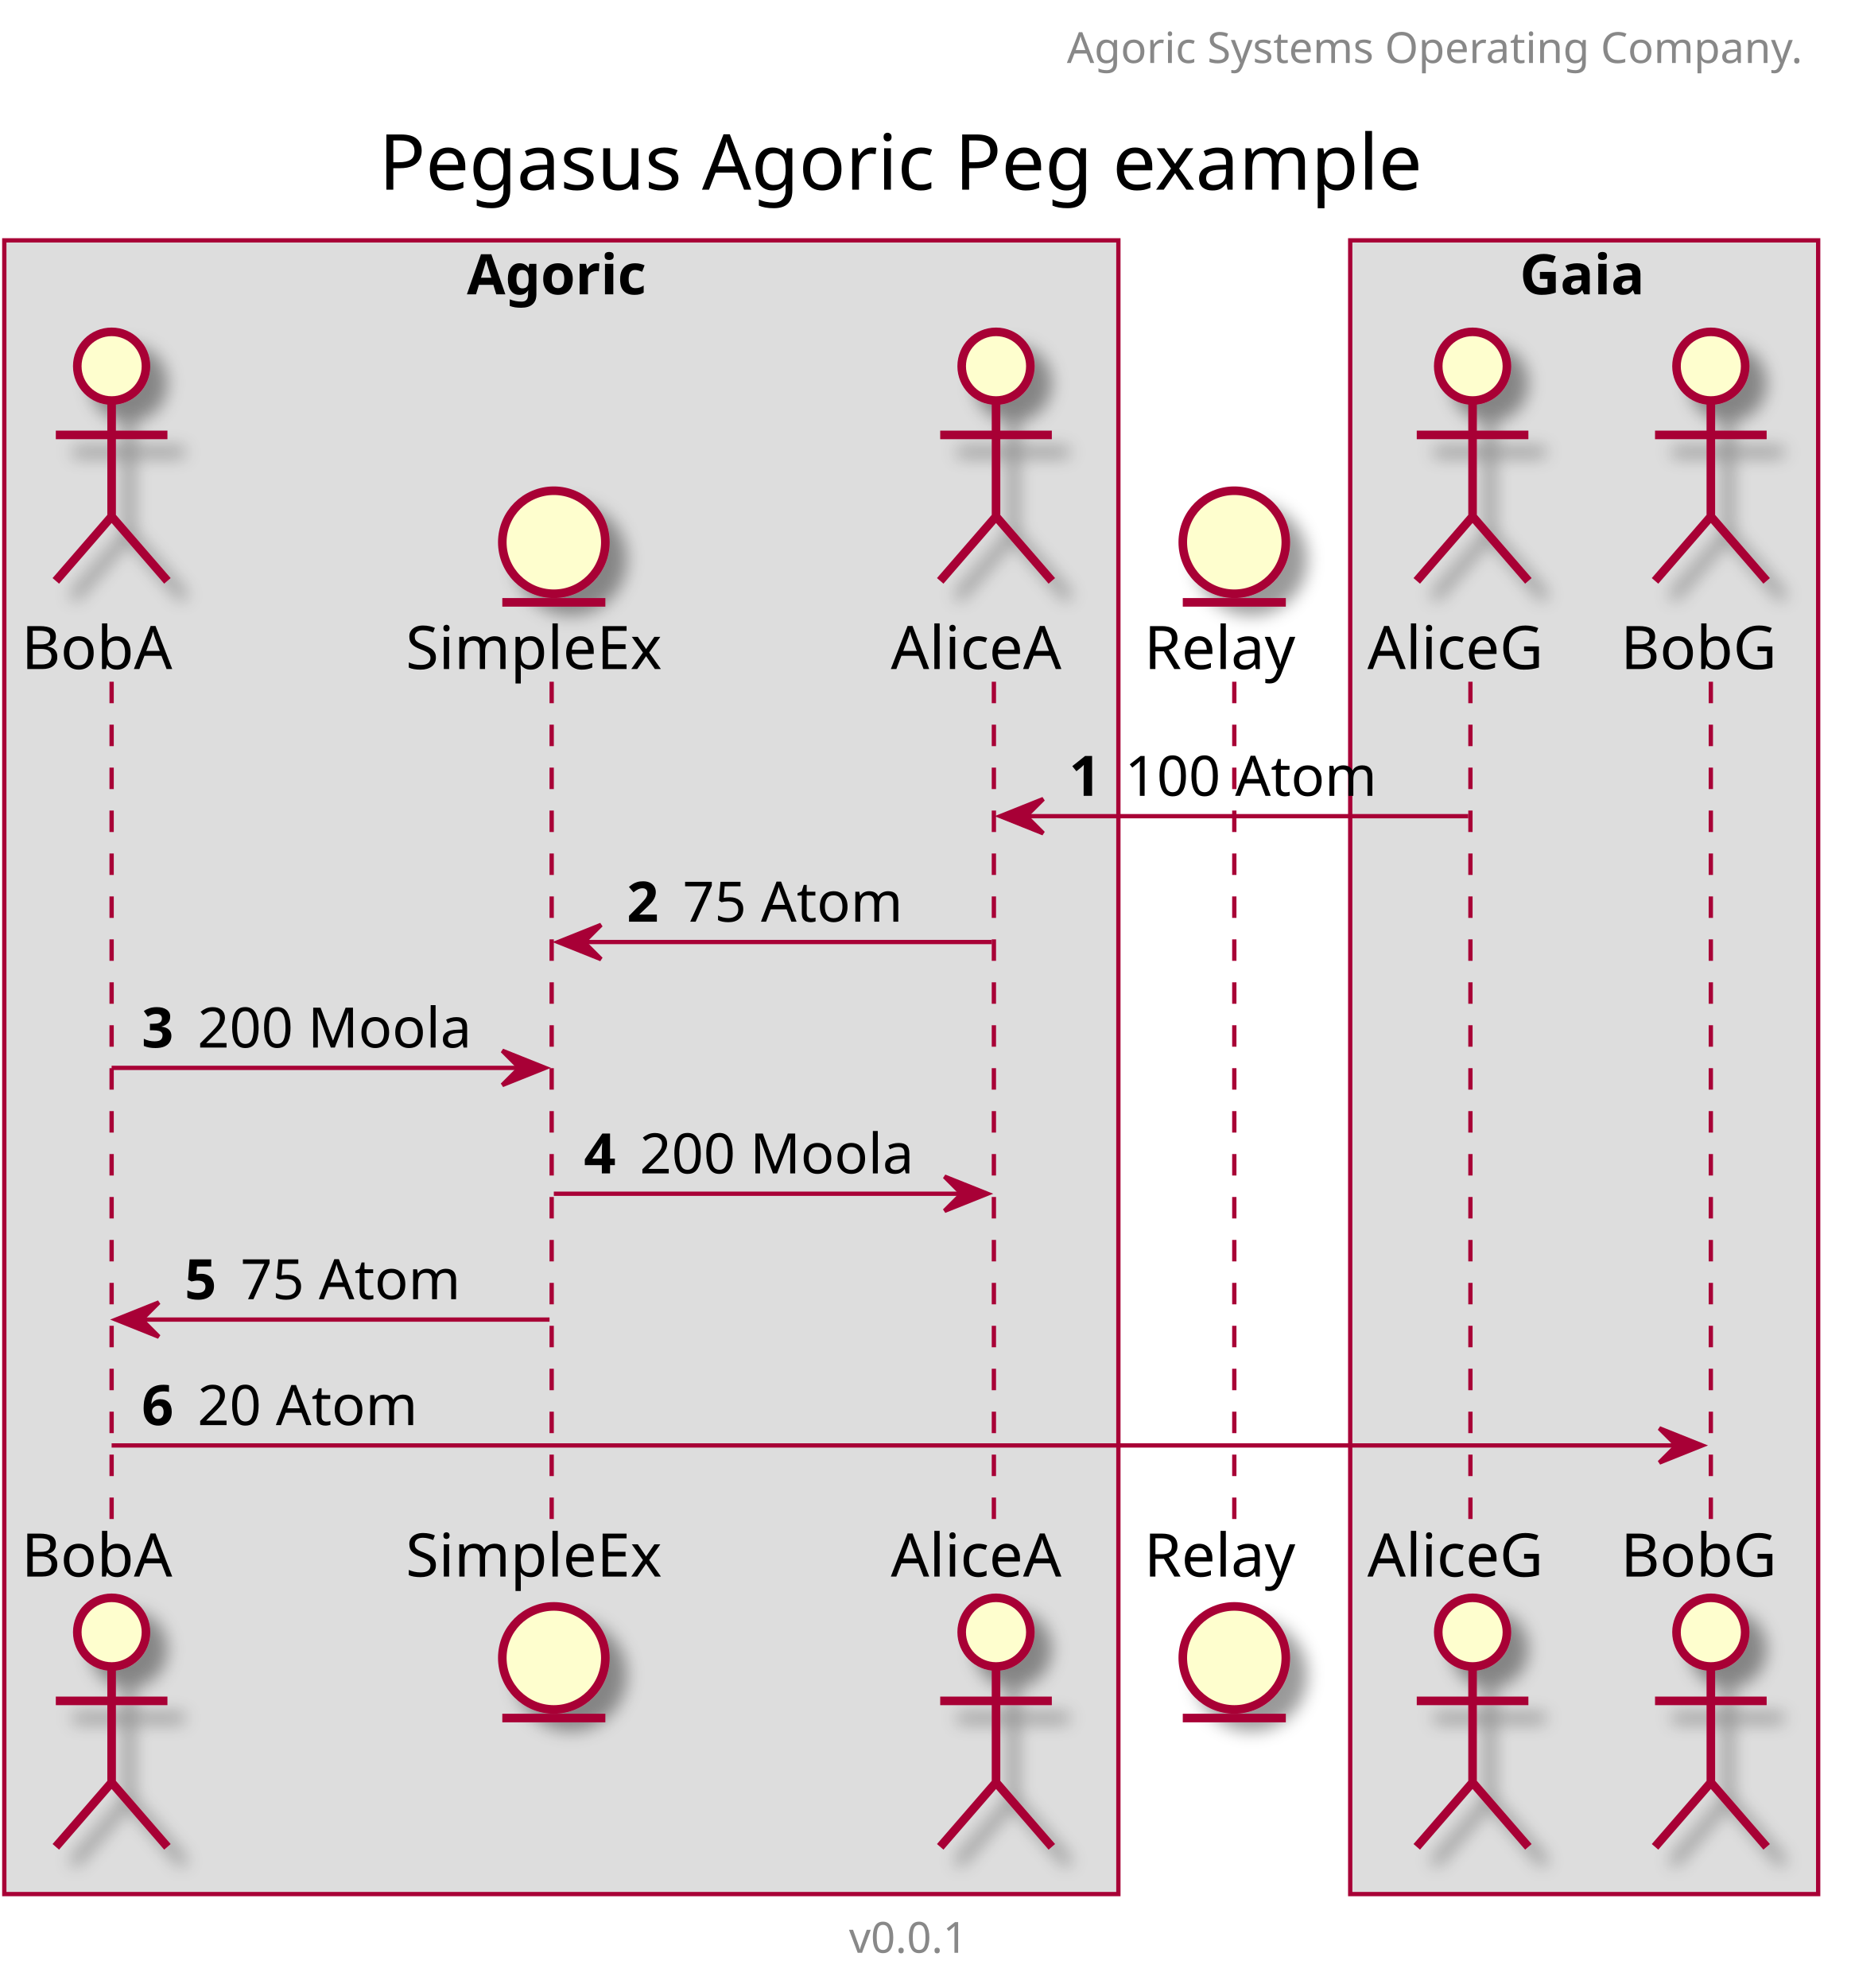
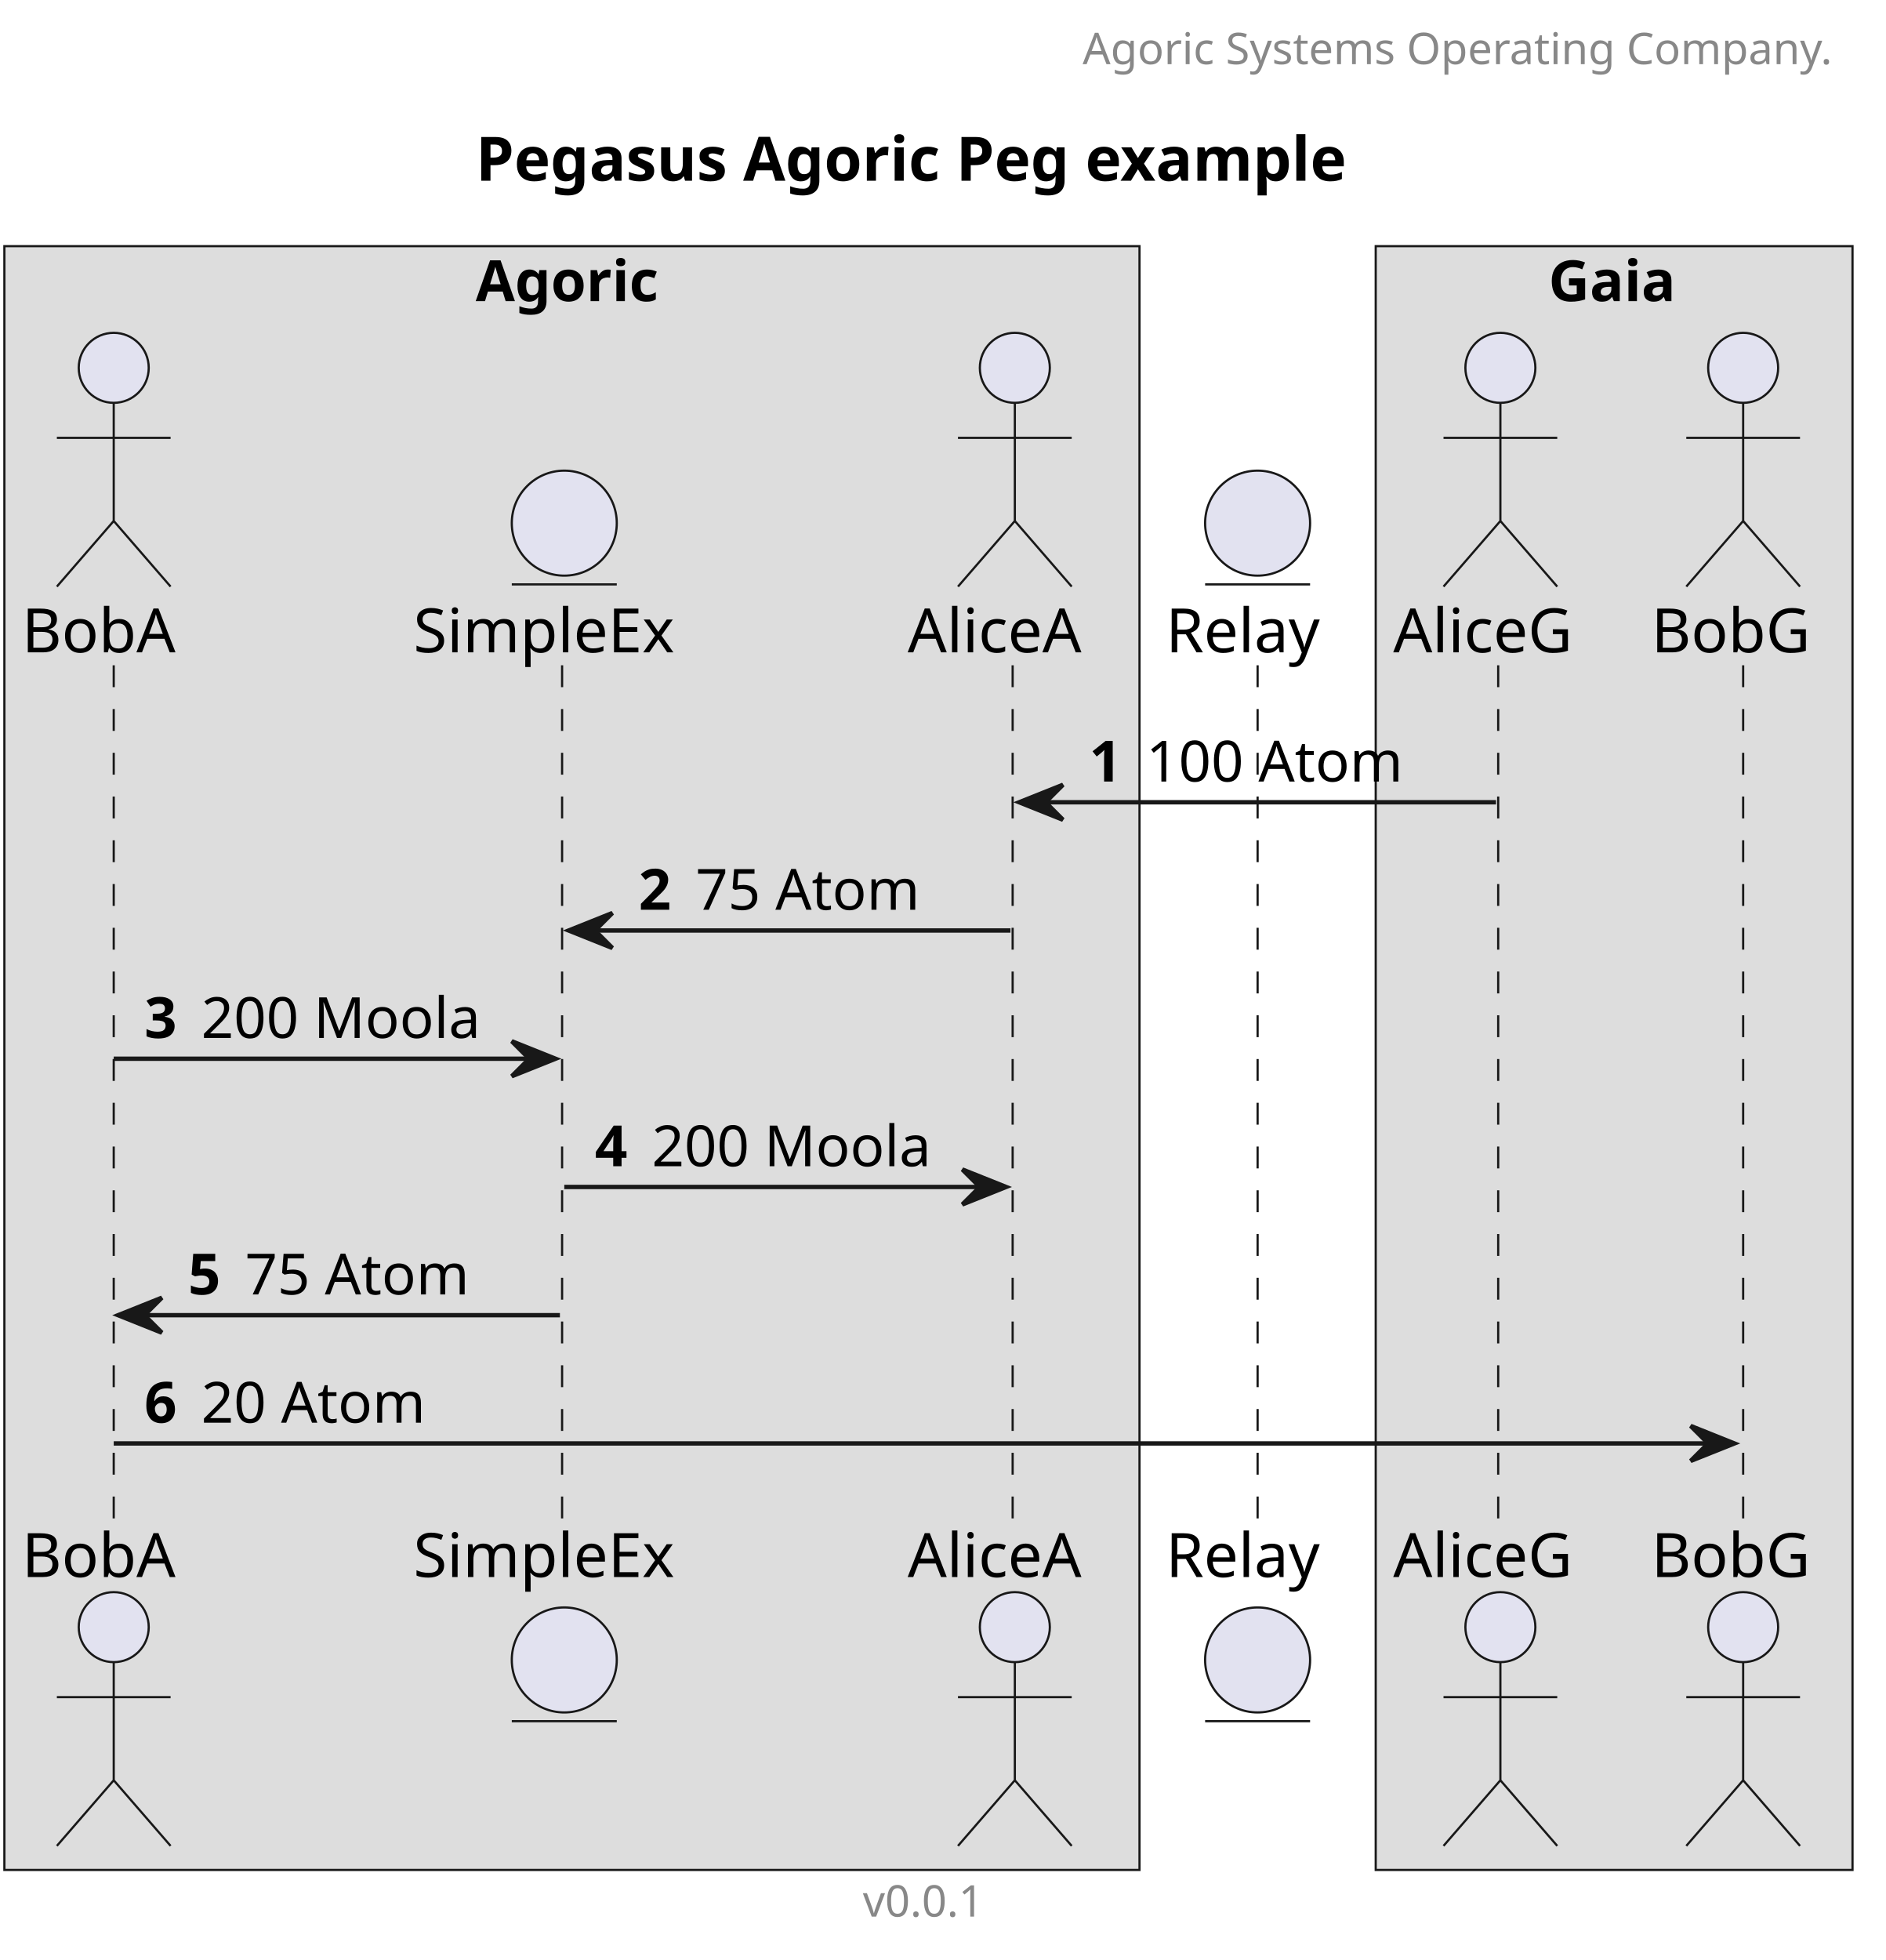
- <svg xmlns="http://www.w3.org/2000/svg" contentScriptType="application/ecmascript" contentStyleType="text/css" height="463px" preserveAspectRatio="none" style="width:431px;height:463px;background:#FFFFFF;" version="1.1" viewBox="0 0 431 463" width="431px" zoomAndPan="magnify">
-   <defs>
-     <filter height="300%" id="fwzwi1i8041zg" width="300%" x="-1" y="-1">
-       <feGaussianBlur result="blurOut" stdDeviation="2.0" />
-       <feColorMatrix in="blurOut" result="blurOut2" type="matrix" values="0 0 0 0 0 0 0 0 0 0 0 0 0 0 0 0 0 0 .4 0" />
-       <feOffset dx="4.0" dy="4.0" in="blurOut2" result="blurOut3" />
-       <feBlend in="SourceGraphic" in2="blurOut3" mode="normal" />
-     </filter>
-   </defs>
+ <svg xmlns="http://www.w3.org/2000/svg" contentStyleType="text/css" height="448px" preserveAspectRatio="none" style="width:431px;height:448px;background:#FFFFFF;" version="1.1" viewBox="0 0 431 448" width="431px" zoomAndPan="magnify">
+   <defs />
  <g>
-     <text fill="#000000" font-family="sans-serif" font-size="18" lengthAdjust="spacing" textLength="248" x="88.25" y="44.18">Pegasus Agoric Peg example</text>
-     <rect fill="#DDDDDD" height="385.15" style="stroke:#A80036;stroke-width:1.0;" width="259.5" x="1" y="55.977" />
-     <text fill="#000000" font-family="sans-serif" font-size="13" font-weight="bold" lengthAdjust="spacing" textLength="44" x="108.75" y="68.545">Agoric</text>
-     <rect fill="#DDDDDD" height="385.15" style="stroke:#A80036;stroke-width:1.0;" width="109" x="314.5" y="55.977" />
-     <text fill="#000000" font-family="sans-serif" font-size="13" font-weight="bold" lengthAdjust="spacing" textLength="30" x="354" y="68.545">Gaia</text>
-     <line style="stroke:#A80036;stroke-width:1.0;stroke-dasharray:5.0,5.0;" x1="26" x2="26" y1="158.775" y2="354.639" />
-     <line style="stroke:#A80036;stroke-width:1.0;stroke-dasharray:5.0,5.0;" x1="128.5" x2="128.5" y1="158.775" y2="354.639" />
-     <line style="stroke:#A80036;stroke-width:1.0;stroke-dasharray:5.0,5.0;" x1="231.5" x2="231.5" y1="158.775" y2="354.639" />
-     <line style="stroke:#A80036;stroke-width:1.0;stroke-dasharray:5.0,5.0;" x1="287.5" x2="287.5" y1="158.775" y2="354.639" />
-     <line style="stroke:#A80036;stroke-width:1.0;stroke-dasharray:5.0,5.0;" x1="342.5" x2="342.5" y1="158.775" y2="354.639" />
-     <line style="stroke:#A80036;stroke-width:1.0;stroke-dasharray:5.0,5.0;" x1="398.5" x2="398.5" y1="158.775" y2="354.639" />
-     <text fill="#000000" font-family="sans-serif" font-size="14" lengthAdjust="spacing" textLength="36" x="5" y="155.822">BobA</text>
-     <ellipse cx="26" cy="85.287" fill="#FEFECE" filter="url(#fwzwi1i8041zg)" rx="8" ry="8" style="stroke:#A80036;stroke-width:2.0;" />
-     <path d="M26,93.287 L26,120.287 M13,101.287 L39,101.287 M26,120.287 L13,135.287 M26,120.287 L39,135.287 " fill="none" filter="url(#fwzwi1i8041zg)" style="stroke:#A80036;stroke-width:2.0;" />
-     <text fill="#000000" font-family="sans-serif" font-size="14" lengthAdjust="spacing" textLength="36" x="5" y="367.174">BobA</text>
-     <ellipse cx="26" cy="380.127" fill="#FEFECE" filter="url(#fwzwi1i8041zg)" rx="8" ry="8" style="stroke:#A80036;stroke-width:2.0;" />
-     <path d="M26,388.127 L26,415.127 M13,396.127 L39,396.127 M26,415.127 L13,430.127 M26,415.127 L39,430.127 " fill="none" filter="url(#fwzwi1i8041zg)" style="stroke:#A80036;stroke-width:2.0;" />
-     <text fill="#000000" font-family="sans-serif" font-size="14" lengthAdjust="spacing" textLength="63" x="94.5" y="155.822">SimpleEx</text>
-     <ellipse cx="129" cy="126.287" fill="#FEFECE" filter="url(#fwzwi1i8041zg)" rx="12" ry="12" style="stroke:#A80036;stroke-width:2.0;" />
-     <line style="stroke:#A80036;stroke-width:2.0;" x1="117" x2="141" y1="140.287" y2="140.287" />
-     <text fill="#000000" font-family="sans-serif" font-size="14" lengthAdjust="spacing" textLength="63" x="94.5" y="367.174">SimpleEx</text>
-     <ellipse cx="129" cy="386.127" fill="#FEFECE" filter="url(#fwzwi1i8041zg)" rx="12" ry="12" style="stroke:#A80036;stroke-width:2.0;" />
-     <line style="stroke:#A80036;stroke-width:2.0;" x1="117" x2="141" y1="400.127" y2="400.127" />
-     <text fill="#000000" font-family="sans-serif" font-size="14" lengthAdjust="spacing" textLength="43" x="207.5" y="155.822">AliceA</text>
-     <ellipse cx="232" cy="85.287" fill="#FEFECE" filter="url(#fwzwi1i8041zg)" rx="8" ry="8" style="stroke:#A80036;stroke-width:2.0;" />
-     <path d="M232,93.287 L232,120.287 M219,101.287 L245,101.287 M232,120.287 L219,135.287 M232,120.287 L245,135.287 " fill="none" filter="url(#fwzwi1i8041zg)" style="stroke:#A80036;stroke-width:2.0;" />
-     <text fill="#000000" font-family="sans-serif" font-size="14" lengthAdjust="spacing" textLength="43" x="207.5" y="367.174">AliceA</text>
-     <ellipse cx="232" cy="380.127" fill="#FEFECE" filter="url(#fwzwi1i8041zg)" rx="8" ry="8" style="stroke:#A80036;stroke-width:2.0;" />
-     <path d="M232,388.127 L232,415.127 M219,396.127 L245,396.127 M232,415.127 L219,430.127 M232,415.127 L245,430.127 " fill="none" filter="url(#fwzwi1i8041zg)" style="stroke:#A80036;stroke-width:2.0;" />
-     <text fill="#000000" font-family="sans-serif" font-size="14" lengthAdjust="spacing" textLength="36" x="266.5" y="155.822">Relay</text>
-     <ellipse cx="287.5" cy="126.287" fill="#FEFECE" filter="url(#fwzwi1i8041zg)" rx="12" ry="12" style="stroke:#A80036;stroke-width:2.0;" />
-     <line style="stroke:#A80036;stroke-width:2.0;" x1="275.5" x2="299.5" y1="140.287" y2="140.287" />
-     <text fill="#000000" font-family="sans-serif" font-size="14" lengthAdjust="spacing" textLength="36" x="266.5" y="367.174">Relay</text>
-     <ellipse cx="287.5" cy="386.127" fill="#FEFECE" filter="url(#fwzwi1i8041zg)" rx="12" ry="12" style="stroke:#A80036;stroke-width:2.0;" />
-     <line style="stroke:#A80036;stroke-width:2.0;" x1="275.5" x2="299.5" y1="400.127" y2="400.127" />
-     <text fill="#000000" font-family="sans-serif" font-size="14" lengthAdjust="spacing" textLength="43" x="318.5" y="155.822">AliceG</text>
-     <ellipse cx="343" cy="85.287" fill="#FEFECE" filter="url(#fwzwi1i8041zg)" rx="8" ry="8" style="stroke:#A80036;stroke-width:2.0;" />
-     <path d="M343,93.287 L343,120.287 M330,101.287 L356,101.287 M343,120.287 L330,135.287 M343,120.287 L356,135.287 " fill="none" filter="url(#fwzwi1i8041zg)" style="stroke:#A80036;stroke-width:2.0;" />
-     <text fill="#000000" font-family="sans-serif" font-size="14" lengthAdjust="spacing" textLength="43" x="318.5" y="367.174">AliceG</text>
-     <ellipse cx="343" cy="380.127" fill="#FEFECE" filter="url(#fwzwi1i8041zg)" rx="8" ry="8" style="stroke:#A80036;stroke-width:2.0;" />
-     <path d="M343,388.127 L343,415.127 M330,396.127 L356,396.127 M343,415.127 L330,430.127 M343,415.127 L356,430.127 " fill="none" filter="url(#fwzwi1i8041zg)" style="stroke:#A80036;stroke-width:2.0;" />
-     <text fill="#000000" font-family="sans-serif" font-size="14" lengthAdjust="spacing" textLength="36" x="377.5" y="155.822">BobG</text>
-     <ellipse cx="398.5" cy="85.287" fill="#FEFECE" filter="url(#fwzwi1i8041zg)" rx="8" ry="8" style="stroke:#A80036;stroke-width:2.0;" />
-     <path d="M398.5,93.287 L398.5,120.287 M385.5,101.287 L411.5,101.287 M398.5,120.287 L385.5,135.287 M398.5,120.287 L411.5,135.287 " fill="none" filter="url(#fwzwi1i8041zg)" style="stroke:#A80036;stroke-width:2.0;" />
-     <text fill="#000000" font-family="sans-serif" font-size="14" lengthAdjust="spacing" textLength="36" x="377.5" y="367.174">BobG</text>
-     <ellipse cx="398.5" cy="380.127" fill="#FEFECE" filter="url(#fwzwi1i8041zg)" rx="8" ry="8" style="stroke:#A80036;stroke-width:2.0;" />
-     <path d="M398.5,388.127 L398.5,415.127 M385.5,396.127 L411.5,396.127 M398.5,415.127 L385.5,430.127 M398.5,415.127 L411.5,430.127 " fill="none" filter="url(#fwzwi1i8041zg)" style="stroke:#A80036;stroke-width:2.0;" />
-     <polygon fill="#A80036" points="243,186.086,233,190.086,243,194.086,239,190.086" style="stroke:#A80036;stroke-width:1.0;" />
-     <line style="stroke:#A80036;stroke-width:1.0;" x1="237" x2="342" y1="190.086" y2="190.086" />
-     <text fill="#000000" font-family="sans-serif" font-size="13" font-weight="bold" lengthAdjust="spacing" textLength="9" x="249" y="185.344">1</text>
-     <text fill="#000000" font-family="sans-serif" font-size="13" lengthAdjust="spacing" textLength="62" x="262" y="185.344">100 Atom</text>
-     <polygon fill="#A80036" points="140,215.397,130,219.397,140,223.397,136,219.397" style="stroke:#A80036;stroke-width:1.0;" />
-     <line style="stroke:#A80036;stroke-width:1.0;" x1="134" x2="231" y1="219.397" y2="219.397" />
-     <text fill="#000000" font-family="sans-serif" font-size="13" font-weight="bold" lengthAdjust="spacing" textLength="9" x="146" y="214.654">2</text>
-     <text fill="#000000" font-family="sans-serif" font-size="13" lengthAdjust="spacing" textLength="54" x="159" y="214.654">75 Atom</text>
-     <polygon fill="#A80036" points="117,244.707,127,248.707,117,252.707,121,248.707" style="stroke:#A80036;stroke-width:1.0;" />
-     <line style="stroke:#A80036;stroke-width:1.0;" x1="26" x2="123" y1="248.707" y2="248.707" />
-     <text fill="#000000" font-family="sans-serif" font-size="13" font-weight="bold" lengthAdjust="spacing" textLength="9" x="33" y="243.965">3</text>
-     <text fill="#000000" font-family="sans-serif" font-size="13" lengthAdjust="spacing" textLength="66" x="46" y="243.965">200 Moola</text>
-     <polygon fill="#A80036" points="220,274.018,230,278.018,220,282.018,224,278.018" style="stroke:#A80036;stroke-width:1.0;" />
-     <line style="stroke:#A80036;stroke-width:1.0;" x1="129" x2="226" y1="278.018" y2="278.018" />
-     <text fill="#000000" font-family="sans-serif" font-size="13" font-weight="bold" lengthAdjust="spacing" textLength="9" x="136" y="273.275">4</text>
-     <text fill="#000000" font-family="sans-serif" font-size="13" lengthAdjust="spacing" textLength="66" x="149" y="273.275">200 Moola</text>
-     <polygon fill="#A80036" points="37,303.328,27,307.328,37,311.328,33,307.328" style="stroke:#A80036;stroke-width:1.0;" />
-     <line style="stroke:#A80036;stroke-width:1.0;" x1="31" x2="128" y1="307.328" y2="307.328" />
-     <text fill="#000000" font-family="sans-serif" font-size="13" font-weight="bold" lengthAdjust="spacing" textLength="9" x="43" y="302.586">5</text>
-     <text fill="#000000" font-family="sans-serif" font-size="13" lengthAdjust="spacing" textLength="54" x="56" y="302.586">75 Atom</text>
-     <polygon fill="#A80036" points="386.5,332.639,396.5,336.639,386.5,340.639,390.5,336.639" style="stroke:#A80036;stroke-width:1.0;" />
-     <line style="stroke:#A80036;stroke-width:1.0;" x1="26" x2="392.5" y1="336.639" y2="336.639" />
-     <text fill="#000000" font-family="sans-serif" font-size="13" font-weight="bold" lengthAdjust="spacing" textLength="9" x="33" y="331.897">6</text>
-     <text fill="#000000" font-family="sans-serif" font-size="13" lengthAdjust="spacing" textLength="54" x="46" y="331.897">20 Atom</text>
-     <text fill="#888888" font-family="sans-serif" font-size="10" lengthAdjust="spacing" textLength="176" x="248.5" y="14.668">Agoric Systems Operating Company.</text>
-     <text fill="#888888" font-family="sans-serif" font-size="10" lengthAdjust="spacing" textLength="29" x="197.75" y="454.795">v0.0.1</text>
+     <text fill="#000000" font-family="sans-serif" font-size="14" font-weight="bold" lengthAdjust="spacing" textLength="206" x="108.75" y="41.312">Pegasus Agoric Peg example</text>
+     <rect fill="#DDDDDD" height="371.15" style="stroke:#181818;stroke-width:0.5;" width="259.5" x="1" y="56.266" />
+     <text fill="#000000" font-family="sans-serif" font-size="13" font-weight="bold" lengthAdjust="spacing" textLength="44" x="108.75" y="68.834">Agoric</text>
+     <rect fill="#DDDDDD" height="371.15" style="stroke:#181818;stroke-width:0.5;" width="109" x="314.5" y="56.266" />
+     <text fill="#000000" font-family="sans-serif" font-size="13" font-weight="bold" lengthAdjust="spacing" textLength="30" x="354" y="68.834">Gaia</text>
+     <line style="stroke:#181818;stroke-width:0.5;stroke-dasharray:5.0,5.0;" x1="26" x2="26" y1="152.065" y2="347.928" />
+     <line style="stroke:#181818;stroke-width:0.5;stroke-dasharray:5.0,5.0;" x1="128.5" x2="128.5" y1="152.065" y2="347.928" />
+     <line style="stroke:#181818;stroke-width:0.5;stroke-dasharray:5.0,5.0;" x1="231.5" x2="231.5" y1="152.065" y2="347.928" />
+     <line style="stroke:#181818;stroke-width:0.5;stroke-dasharray:5.0,5.0;" x1="287.5" x2="287.5" y1="152.065" y2="347.928" />
+     <line style="stroke:#181818;stroke-width:0.5;stroke-dasharray:5.0,5.0;" x1="342.5" x2="342.5" y1="152.065" y2="347.928" />
+     <line style="stroke:#181818;stroke-width:0.5;stroke-dasharray:5.0,5.0;" x1="398.5" x2="398.5" y1="152.065" y2="347.928" />
+     <text fill="#000000" font-family="sans-serif" font-size="14" lengthAdjust="spacing" textLength="36" x="5" y="149.111">BobA</text>
+     <ellipse cx="26" cy="84.076" fill="#E2E2F0" rx="8" ry="8" style="stroke:#181818;stroke-width:0.5;" />
+     <path d="M26,92.076 L26,119.076 M13,100.076 L39,100.076 M26,119.076 L13,134.076 M26,119.076 L39,134.076 " fill="none" style="stroke:#181818;stroke-width:0.5;" />
+     <text fill="#000000" font-family="sans-serif" font-size="14" lengthAdjust="spacing" textLength="36" x="5" y="360.463">BobA</text>
+     <ellipse cx="26" cy="371.916" fill="#E2E2F0" rx="8" ry="8" style="stroke:#181818;stroke-width:0.5;" />
+     <path d="M26,379.916 L26,406.916 M13,387.916 L39,387.916 M26,406.916 L13,421.916 M26,406.916 L39,421.916 " fill="none" style="stroke:#181818;stroke-width:0.5;" />
+     <text fill="#000000" font-family="sans-serif" font-size="14" lengthAdjust="spacing" textLength="63" x="94.5" y="149.111">SimpleEx</text>
+     <ellipse cx="129" cy="119.576" fill="#E2E2F0" rx="12" ry="12" style="stroke:#181818;stroke-width:0.5;" />
+     <line style="stroke:#181818;stroke-width:0.5;" x1="117" x2="141" y1="133.576" y2="133.576" />
+     <text fill="#000000" font-family="sans-serif" font-size="14" lengthAdjust="spacing" textLength="63" x="94.5" y="360.463">SimpleEx</text>
+     <ellipse cx="129" cy="379.416" fill="#E2E2F0" rx="12" ry="12" style="stroke:#181818;stroke-width:0.5;" />
+     <line style="stroke:#181818;stroke-width:0.5;" x1="117" x2="141" y1="393.416" y2="393.416" />
+     <text fill="#000000" font-family="sans-serif" font-size="14" lengthAdjust="spacing" textLength="43" x="207.5" y="149.111">AliceA</text>
+     <ellipse cx="232" cy="84.076" fill="#E2E2F0" rx="8" ry="8" style="stroke:#181818;stroke-width:0.5;" />
+     <path d="M232,92.076 L232,119.076 M219,100.076 L245,100.076 M232,119.076 L219,134.076 M232,119.076 L245,134.076 " fill="none" style="stroke:#181818;stroke-width:0.5;" />
+     <text fill="#000000" font-family="sans-serif" font-size="14" lengthAdjust="spacing" textLength="43" x="207.5" y="360.463">AliceA</text>
+     <ellipse cx="232" cy="371.916" fill="#E2E2F0" rx="8" ry="8" style="stroke:#181818;stroke-width:0.5;" />
+     <path d="M232,379.916 L232,406.916 M219,387.916 L245,387.916 M232,406.916 L219,421.916 M232,406.916 L245,421.916 " fill="none" style="stroke:#181818;stroke-width:0.5;" />
+     <text fill="#000000" font-family="sans-serif" font-size="14" lengthAdjust="spacing" textLength="36" x="266.5" y="149.111">Relay</text>
+     <ellipse cx="287.5" cy="119.576" fill="#E2E2F0" rx="12" ry="12" style="stroke:#181818;stroke-width:0.5;" />
+     <line style="stroke:#181818;stroke-width:0.5;" x1="275.5" x2="299.5" y1="133.576" y2="133.576" />
+     <text fill="#000000" font-family="sans-serif" font-size="14" lengthAdjust="spacing" textLength="36" x="266.5" y="360.463">Relay</text>
+     <ellipse cx="287.5" cy="379.416" fill="#E2E2F0" rx="12" ry="12" style="stroke:#181818;stroke-width:0.5;" />
+     <line style="stroke:#181818;stroke-width:0.5;" x1="275.5" x2="299.5" y1="393.416" y2="393.416" />
+     <text fill="#000000" font-family="sans-serif" font-size="14" lengthAdjust="spacing" textLength="43" x="318.5" y="149.111">AliceG</text>
+     <ellipse cx="343" cy="84.076" fill="#E2E2F0" rx="8" ry="8" style="stroke:#181818;stroke-width:0.5;" />
+     <path d="M343,92.076 L343,119.076 M330,100.076 L356,100.076 M343,119.076 L330,134.076 M343,119.076 L356,134.076 " fill="none" style="stroke:#181818;stroke-width:0.5;" />
+     <text fill="#000000" font-family="sans-serif" font-size="14" lengthAdjust="spacing" textLength="43" x="318.5" y="360.463">AliceG</text>
+     <ellipse cx="343" cy="371.916" fill="#E2E2F0" rx="8" ry="8" style="stroke:#181818;stroke-width:0.5;" />
+     <path d="M343,379.916 L343,406.916 M330,387.916 L356,387.916 M343,406.916 L330,421.916 M343,406.916 L356,421.916 " fill="none" style="stroke:#181818;stroke-width:0.5;" />
+     <text fill="#000000" font-family="sans-serif" font-size="14" lengthAdjust="spacing" textLength="36" x="377.5" y="149.111">BobG</text>
+     <ellipse cx="398.5" cy="84.076" fill="#E2E2F0" rx="8" ry="8" style="stroke:#181818;stroke-width:0.5;" />
+     <path d="M398.5,92.076 L398.5,119.076 M385.5,100.076 L411.5,100.076 M398.5,119.076 L385.5,134.076 M398.5,119.076 L411.5,134.076 " fill="none" style="stroke:#181818;stroke-width:0.5;" />
+     <text fill="#000000" font-family="sans-serif" font-size="14" lengthAdjust="spacing" textLength="36" x="377.5" y="360.463">BobG</text>
+     <ellipse cx="398.5" cy="371.916" fill="#E2E2F0" rx="8" ry="8" style="stroke:#181818;stroke-width:0.5;" />
+     <path d="M398.5,379.916 L398.5,406.916 M385.5,387.916 L411.5,387.916 M398.5,406.916 L385.5,421.916 M398.5,406.916 L411.5,421.916 " fill="none" style="stroke:#181818;stroke-width:0.5;" />
+     <polygon fill="#181818" points="243,179.375,233,183.375,243,187.375,239,183.375" style="stroke:#181818;stroke-width:1.0;" />
+     <line style="stroke:#181818;stroke-width:1.0;" x1="237" x2="342" y1="183.375" y2="183.375" />
+     <text fill="#000000" font-family="sans-serif" font-size="13" font-weight="bold" lengthAdjust="spacing" textLength="9" x="249" y="178.633">1</text>
+     <text fill="#000000" font-family="sans-serif" font-size="13" lengthAdjust="spacing" textLength="62" x="262" y="178.633">100 Atom</text>
+     <polygon fill="#181818" points="140,208.685,130,212.685,140,216.685,136,212.685" style="stroke:#181818;stroke-width:1.0;" />
+     <line style="stroke:#181818;stroke-width:1.0;" x1="134" x2="231" y1="212.685" y2="212.685" />
+     <text fill="#000000" font-family="sans-serif" font-size="13" font-weight="bold" lengthAdjust="spacing" textLength="9" x="146" y="207.943">2</text>
+     <text fill="#000000" font-family="sans-serif" font-size="13" lengthAdjust="spacing" textLength="54" x="159" y="207.943">75 Atom</text>
+     <polygon fill="#181818" points="117,237.996,127,241.996,117,245.996,121,241.996" style="stroke:#181818;stroke-width:1.0;" />
+     <line style="stroke:#181818;stroke-width:1.0;" x1="26" x2="123" y1="241.996" y2="241.996" />
+     <text fill="#000000" font-family="sans-serif" font-size="13" font-weight="bold" lengthAdjust="spacing" textLength="9" x="33" y="237.254">3</text>
+     <text fill="#000000" font-family="sans-serif" font-size="13" lengthAdjust="spacing" textLength="66" x="46" y="237.254">200 Moola</text>
+     <polygon fill="#181818" points="220,267.307,230,271.307,220,275.307,224,271.307" style="stroke:#181818;stroke-width:1.0;" />
+     <line style="stroke:#181818;stroke-width:1.0;" x1="129" x2="226" y1="271.307" y2="271.307" />
+     <text fill="#000000" font-family="sans-serif" font-size="13" font-weight="bold" lengthAdjust="spacing" textLength="9" x="136" y="266.565">4</text>
+     <text fill="#000000" font-family="sans-serif" font-size="13" lengthAdjust="spacing" textLength="66" x="149" y="266.565">200 Moola</text>
+     <polygon fill="#181818" points="37,296.617,27,300.617,37,304.617,33,300.617" style="stroke:#181818;stroke-width:1.0;" />
+     <line style="stroke:#181818;stroke-width:1.0;" x1="31" x2="128" y1="300.617" y2="300.617" />
+     <text fill="#000000" font-family="sans-serif" font-size="13" font-weight="bold" lengthAdjust="spacing" textLength="9" x="43" y="295.875">5</text>
+     <text fill="#000000" font-family="sans-serif" font-size="13" lengthAdjust="spacing" textLength="54" x="56" y="295.875">75 Atom</text>
+     <polygon fill="#181818" points="386.5,325.928,396.5,329.928,386.5,333.928,390.5,329.928" style="stroke:#181818;stroke-width:1.0;" />
+     <line style="stroke:#181818;stroke-width:1.0;" x1="26" x2="392.5" y1="329.928" y2="329.928" />
+     <text fill="#000000" font-family="sans-serif" font-size="13" font-weight="bold" lengthAdjust="spacing" textLength="9" x="33" y="325.185">6</text>
+     <text fill="#000000" font-family="sans-serif" font-size="13" lengthAdjust="spacing" textLength="54" x="46" y="325.185">20 Atom</text>
+     <text fill="#888888" font-family="sans-serif" font-size="10" lengthAdjust="spacing" textLength="176" x="247.5" y="14.668">Agoric Systems Operating Company.</text>
+     <text fill="#888888" font-family="sans-serif" font-size="10" lengthAdjust="spacing" textLength="29" x="197.25" y="438.084">v0.0.1</text>
  </g>
</svg>
